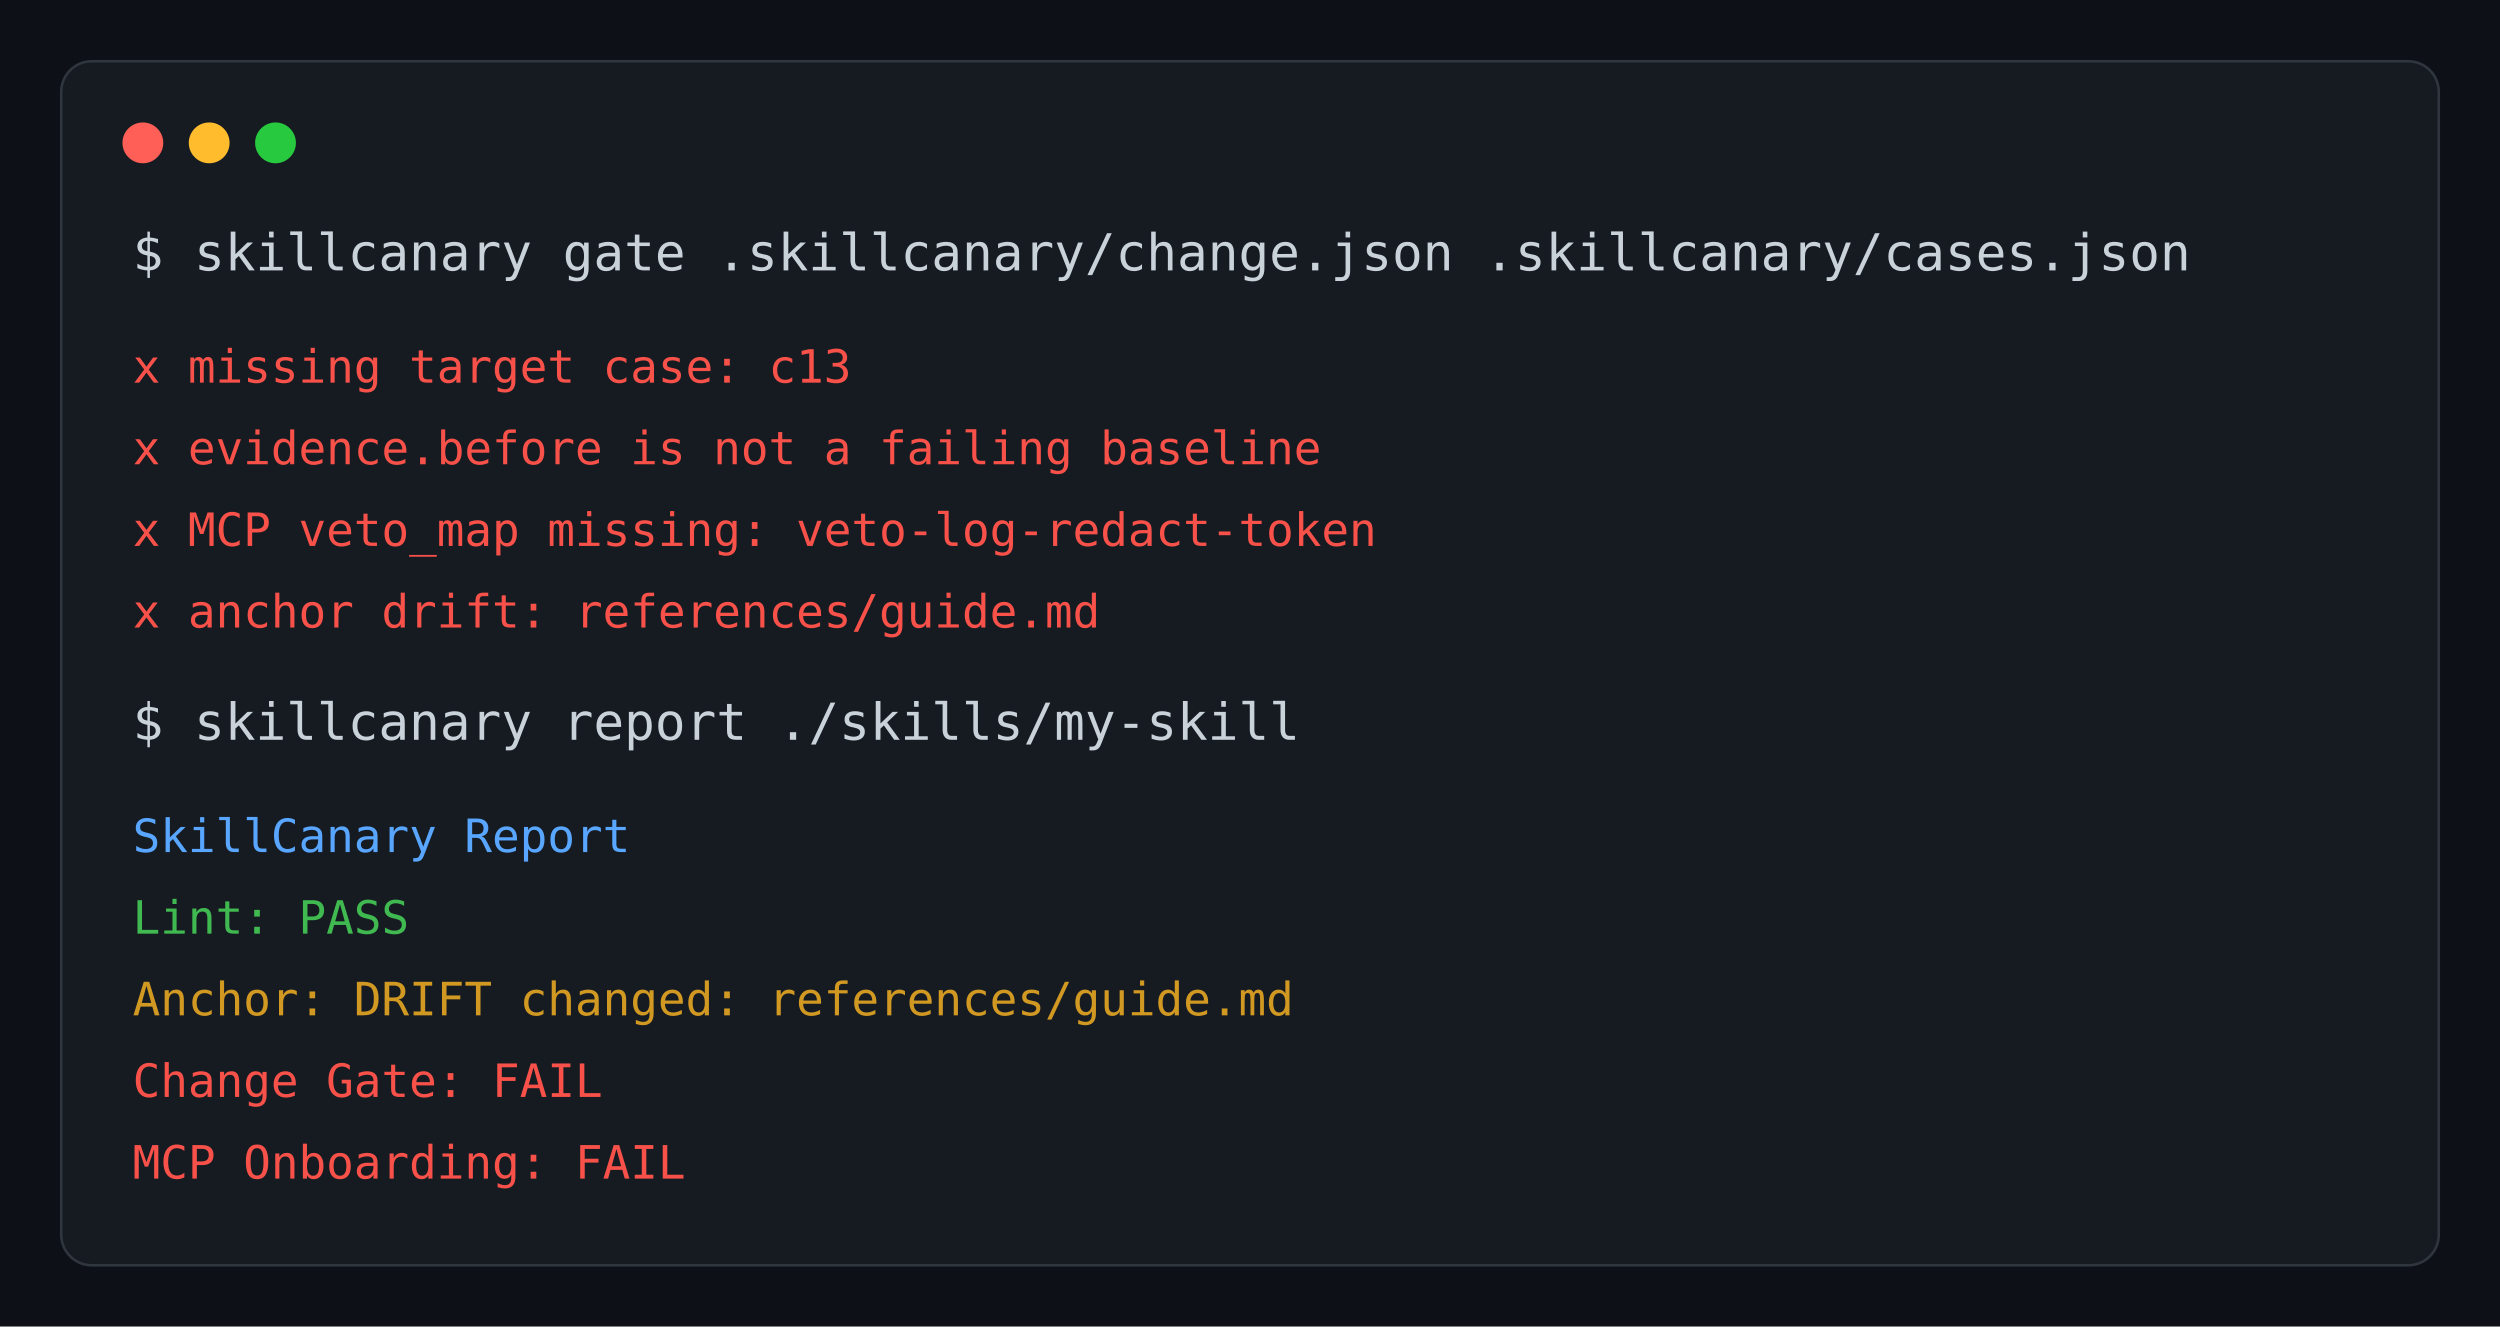
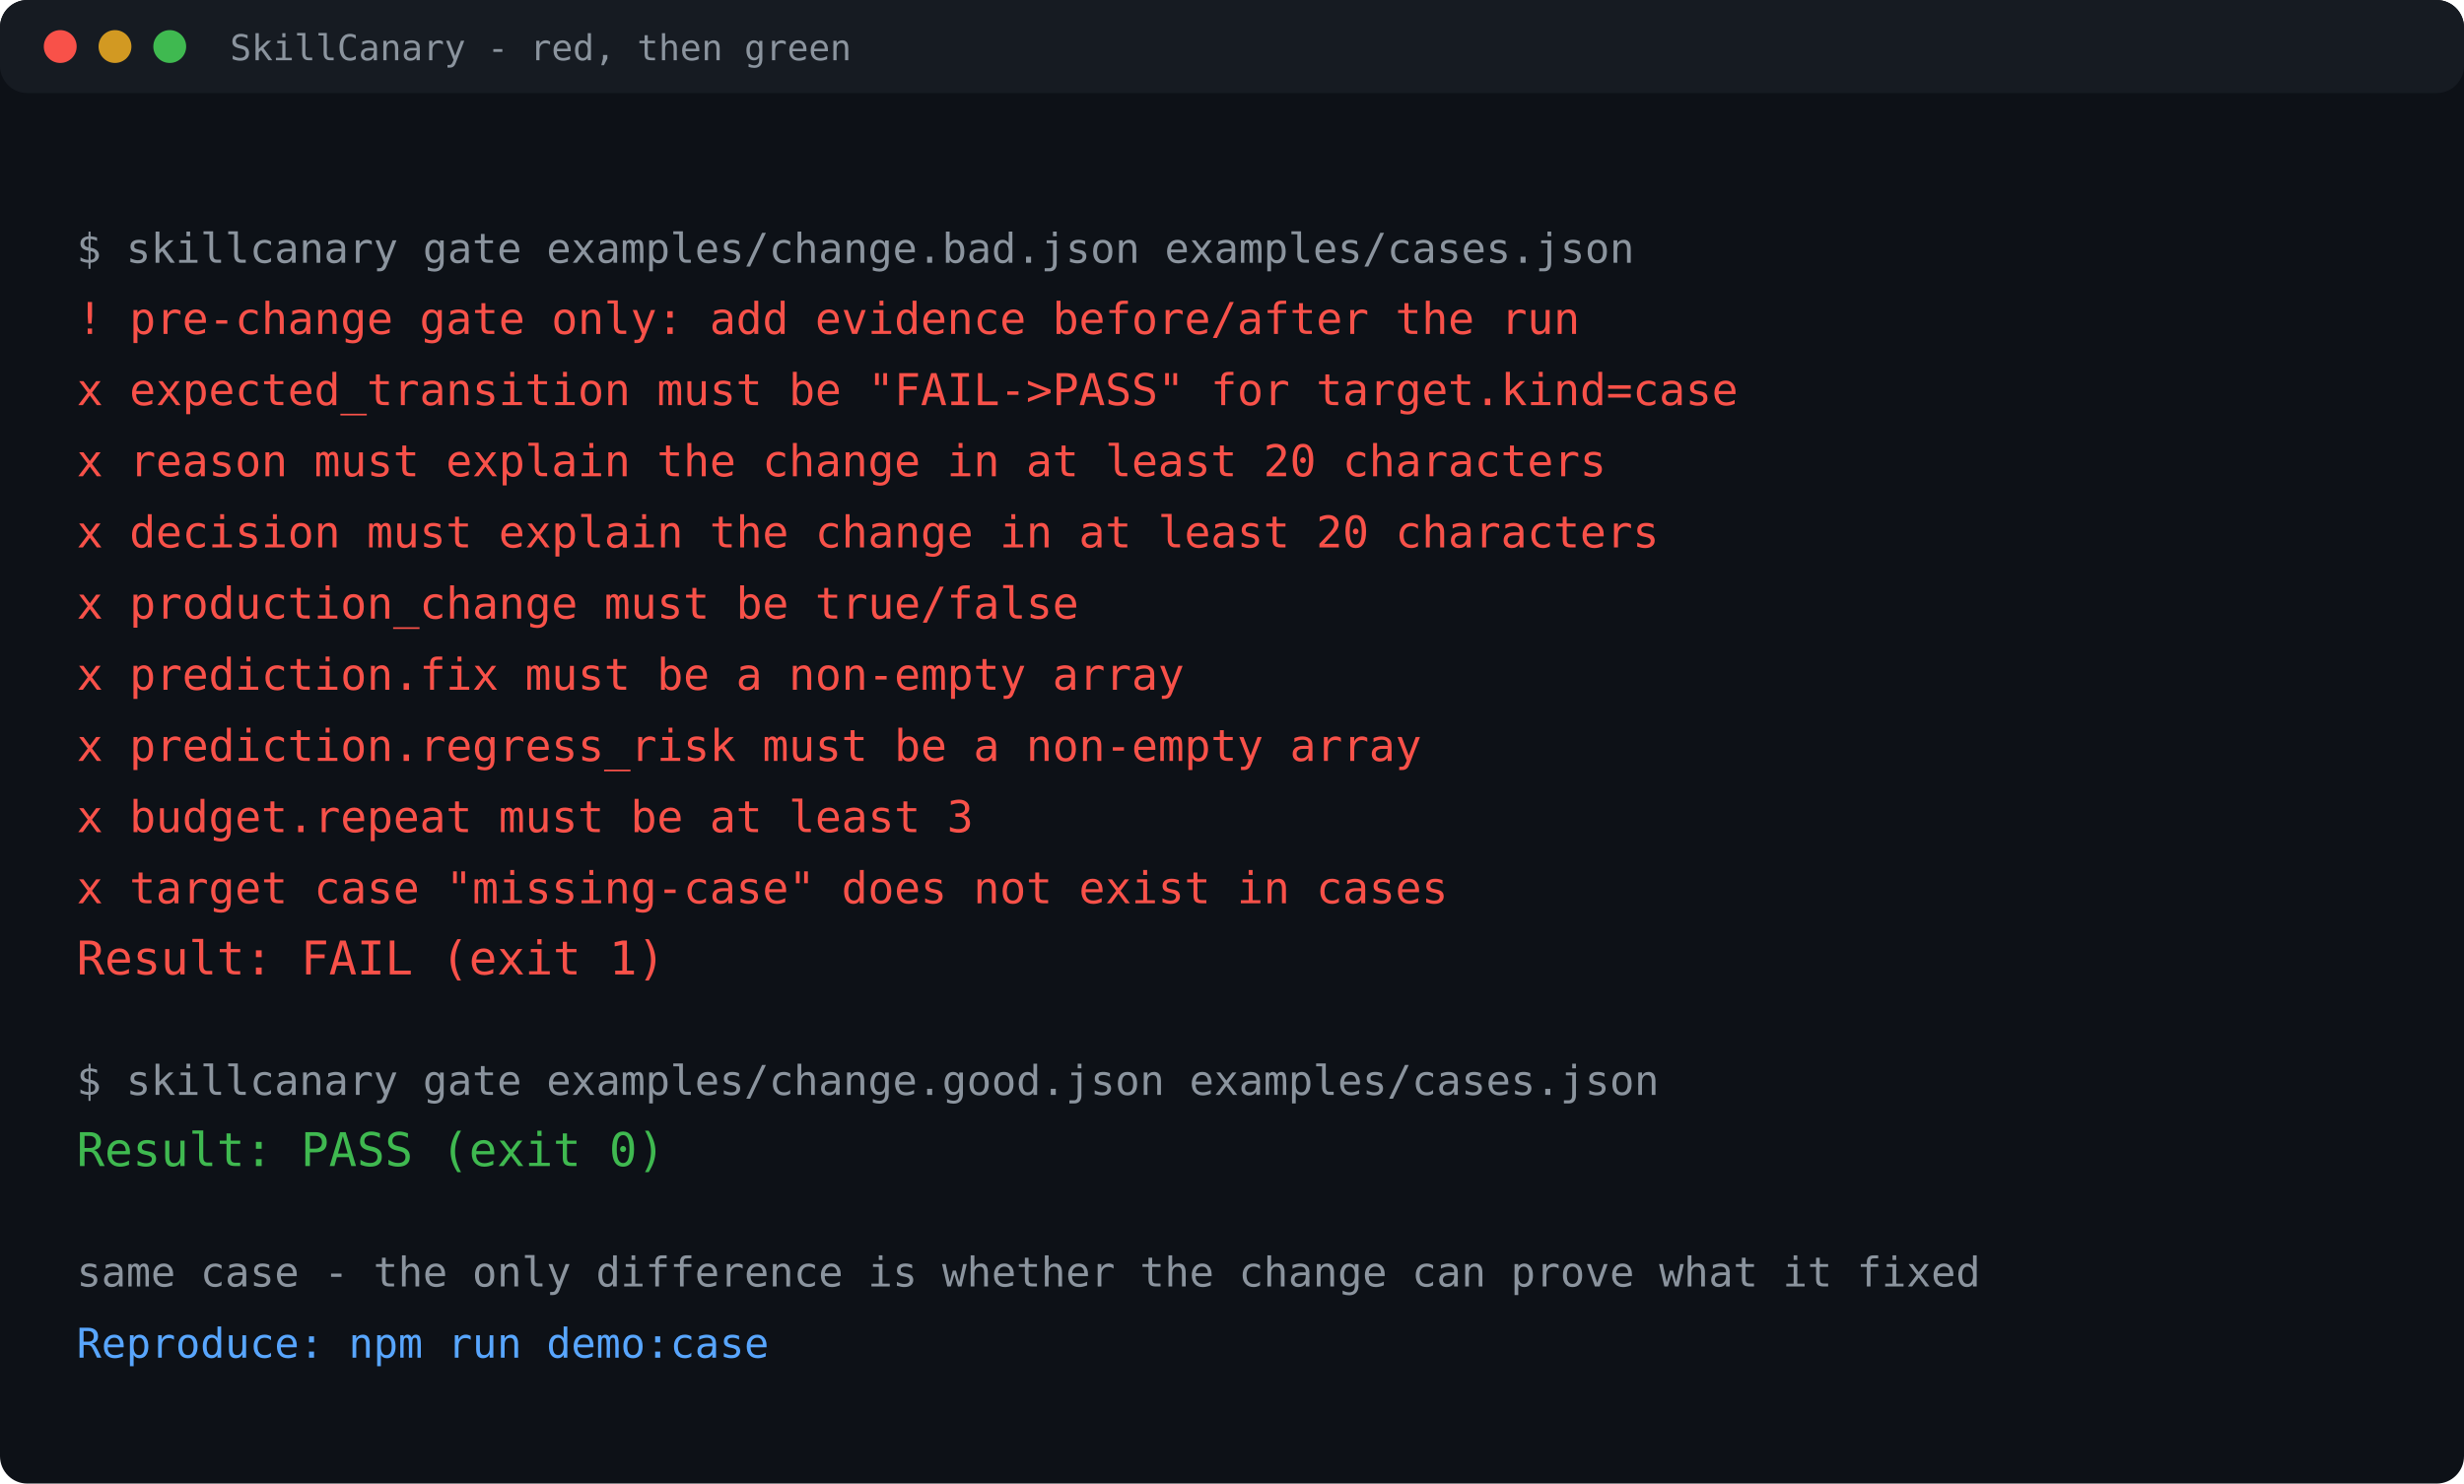
- <svg xmlns="http://www.w3.org/2000/svg" width="980" height="520" viewBox="0 0 980 520">
-   <rect width="980" height="520" fill="#0d1117" />
-   <rect x="24" y="24" width="932" height="472" rx="12" fill="#161b22" stroke="#30363d" />
-   <circle cx="56" cy="56" r="8" fill="#ff5f56" />
-   <circle cx="82" cy="56" r="8" fill="#ffbd2e" />
-   <circle cx="108" cy="56" r="8" fill="#27c93f" />
-   <text x="52" y="106" fill="#c9d1d9" font-family="Consolas,monospace" font-size="20">$ skillcanary gate .skillcanary/change.json .skillcanary/cases.json</text>
-   <text x="52" y="150" fill="#f85149" font-family="Consolas,monospace" font-size="18">x missing target case: c13</text>
-   <text x="52" y="182" fill="#f85149" font-family="Consolas,monospace" font-size="18">x evidence.before is not a failing baseline</text>
-   <text x="52" y="214" fill="#f85149" font-family="Consolas,monospace" font-size="18">x MCP veto_map missing: veto-log-redact-token</text>
-   <text x="52" y="246" fill="#f85149" font-family="Consolas,monospace" font-size="18">x anchor drift: references/guide.md</text>
-   <text x="52" y="290" fill="#c9d1d9" font-family="Consolas,monospace" font-size="20">$ skillcanary report ./skills/my-skill</text>
-   <text x="52" y="334" fill="#58a6ff" font-family="Consolas,monospace" font-size="18">SkillCanary Report</text>
-   <text x="52" y="366" fill="#3fb950" font-family="Consolas,monospace" font-size="18">Lint: PASS</text>
-   <text x="52" y="398" fill="#d29922" font-family="Consolas,monospace" font-size="18">Anchor: DRIFT changed: references/guide.md</text>
-   <text x="52" y="430" fill="#f85149" font-family="Consolas,monospace" font-size="18">Change Gate: FAIL</text>
-   <text x="52" y="462" fill="#f85149" font-family="Consolas,monospace" font-size="18">MCP Onboarding: FAIL</text>
+ <svg xmlns="http://www.w3.org/2000/svg" width="900" height="542" viewBox="0 0 900 542" font-family="ui-monospace, SFMono-Regular, Menlo, Consolas, monospace">
+   <rect width="900" height="542" rx="10" fill="#0d1117" />
+   <rect x="0" y="0" width="900" height="34" rx="10" fill="#161b22" />
+   <circle cx="22" cy="17" r="6" fill="#f85149" />
+   <circle cx="42" cy="17" r="6" fill="#d29922" />
+   <circle cx="62" cy="17" r="6" fill="#3fb950" />
+   <text x="84" y="22" fill="#8b949e" font-size="13">SkillCanary - red, then green</text>
+   <text x="28" y="96" fill="#8b949e" font-size="15">$ skillcanary gate examples/change.bad.json examples/cases.json</text>
+   <text x="28" y="122" fill="#f85149" font-size="16">! pre-change gate only: add evidence before/after the run</text>
+   <text x="28" y="148" fill="#f85149" font-size="16">x expected_transition must be "FAIL-&gt;PASS" for target.kind=case</text>
+   <text x="28" y="174" fill="#f85149" font-size="16">x reason must explain the change in at least 20 characters</text>
+   <text x="28" y="200" fill="#f85149" font-size="16">x decision must explain the change in at least 20 characters</text>
+   <text x="28" y="226" fill="#f85149" font-size="16">x production_change must be true/false</text>
+   <text x="28" y="252" fill="#f85149" font-size="16">x prediction.fix must be a non-empty array</text>
+   <text x="28" y="278" fill="#f85149" font-size="16">x prediction.regress_risk must be a non-empty array</text>
+   <text x="28" y="304" fill="#f85149" font-size="16">x budget.repeat must be at least 3</text>
+   <text x="28" y="330" fill="#f85149" font-size="16">x target case "missing-case" does not exist in cases</text>
+   <text x="28" y="356" fill="#f85149" font-size="17">Result: FAIL (exit 1)</text>
+   <text x="28" y="400" fill="#8b949e" font-size="15">$ skillcanary gate examples/change.good.json examples/cases.json</text>
+   <text x="28" y="426" fill="#3fb950" font-size="17">Result: PASS (exit 0)</text>
+   <text x="28" y="470" fill="#8b949e" font-size="15">same case - the only difference is whether the change can prove what it fixed</text>
+   <text x="28" y="496" fill="#58a6ff" font-size="15">Reproduce: npm run demo:case</text>
</svg>
